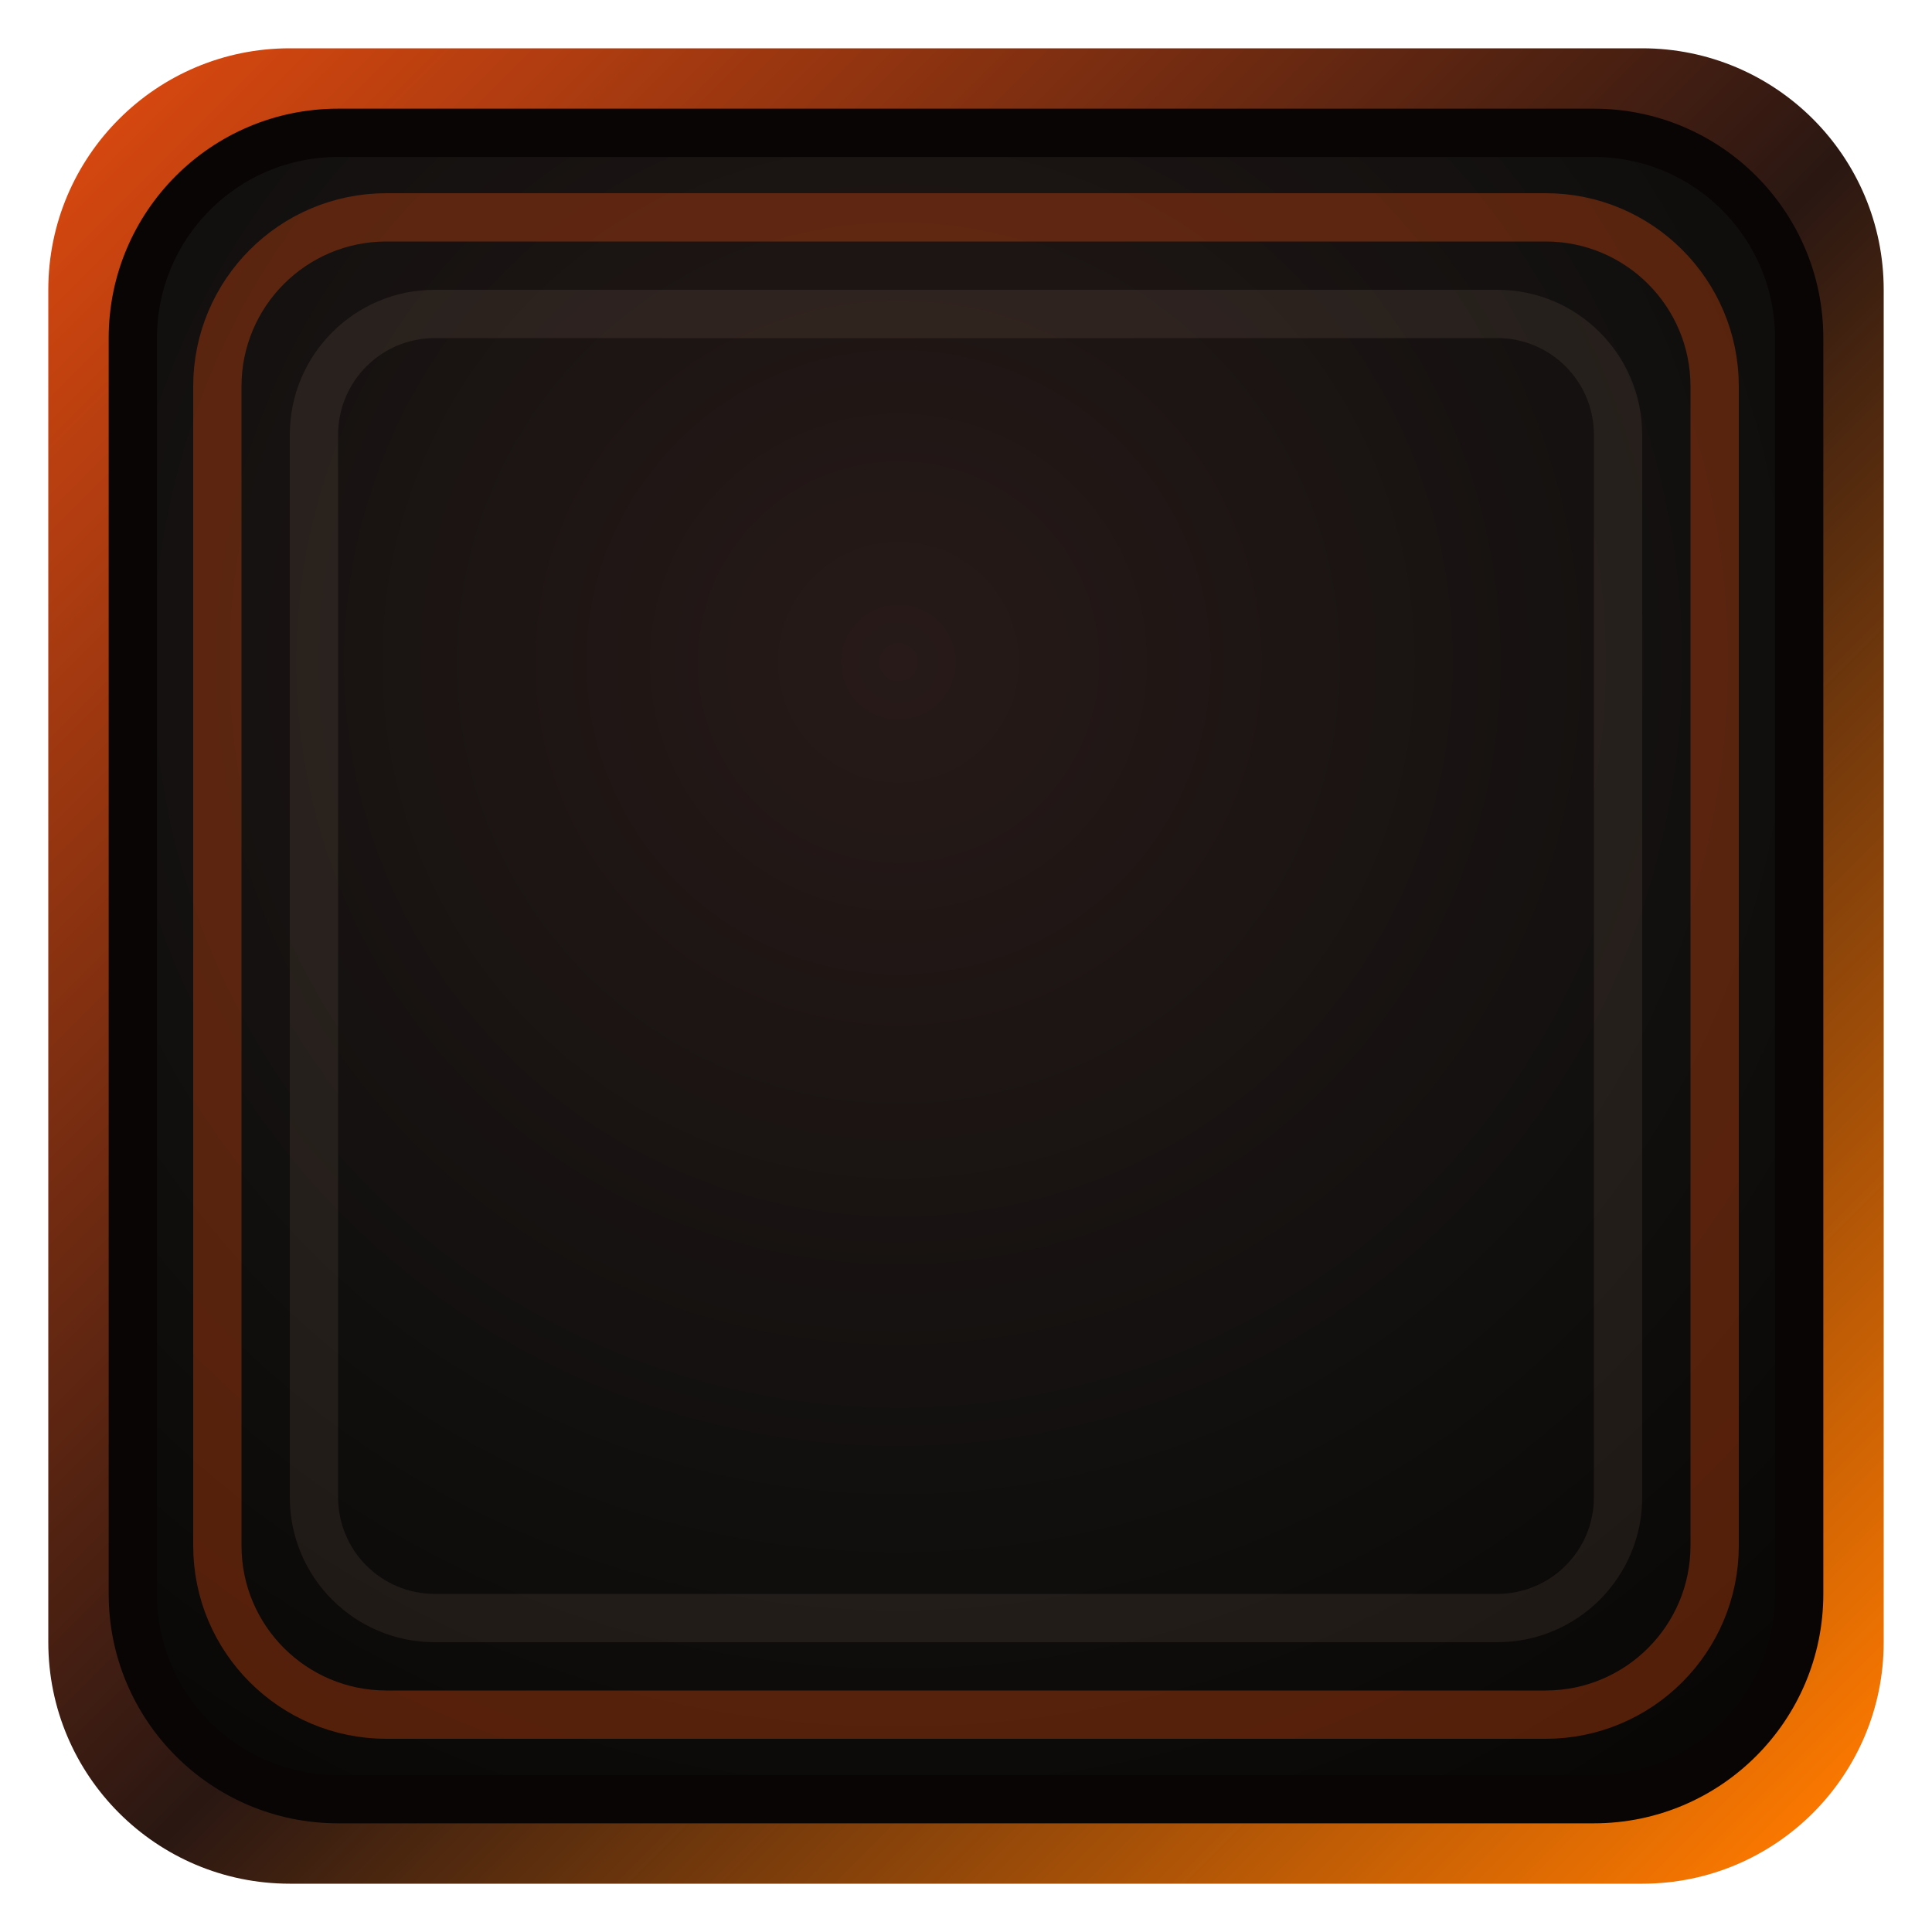
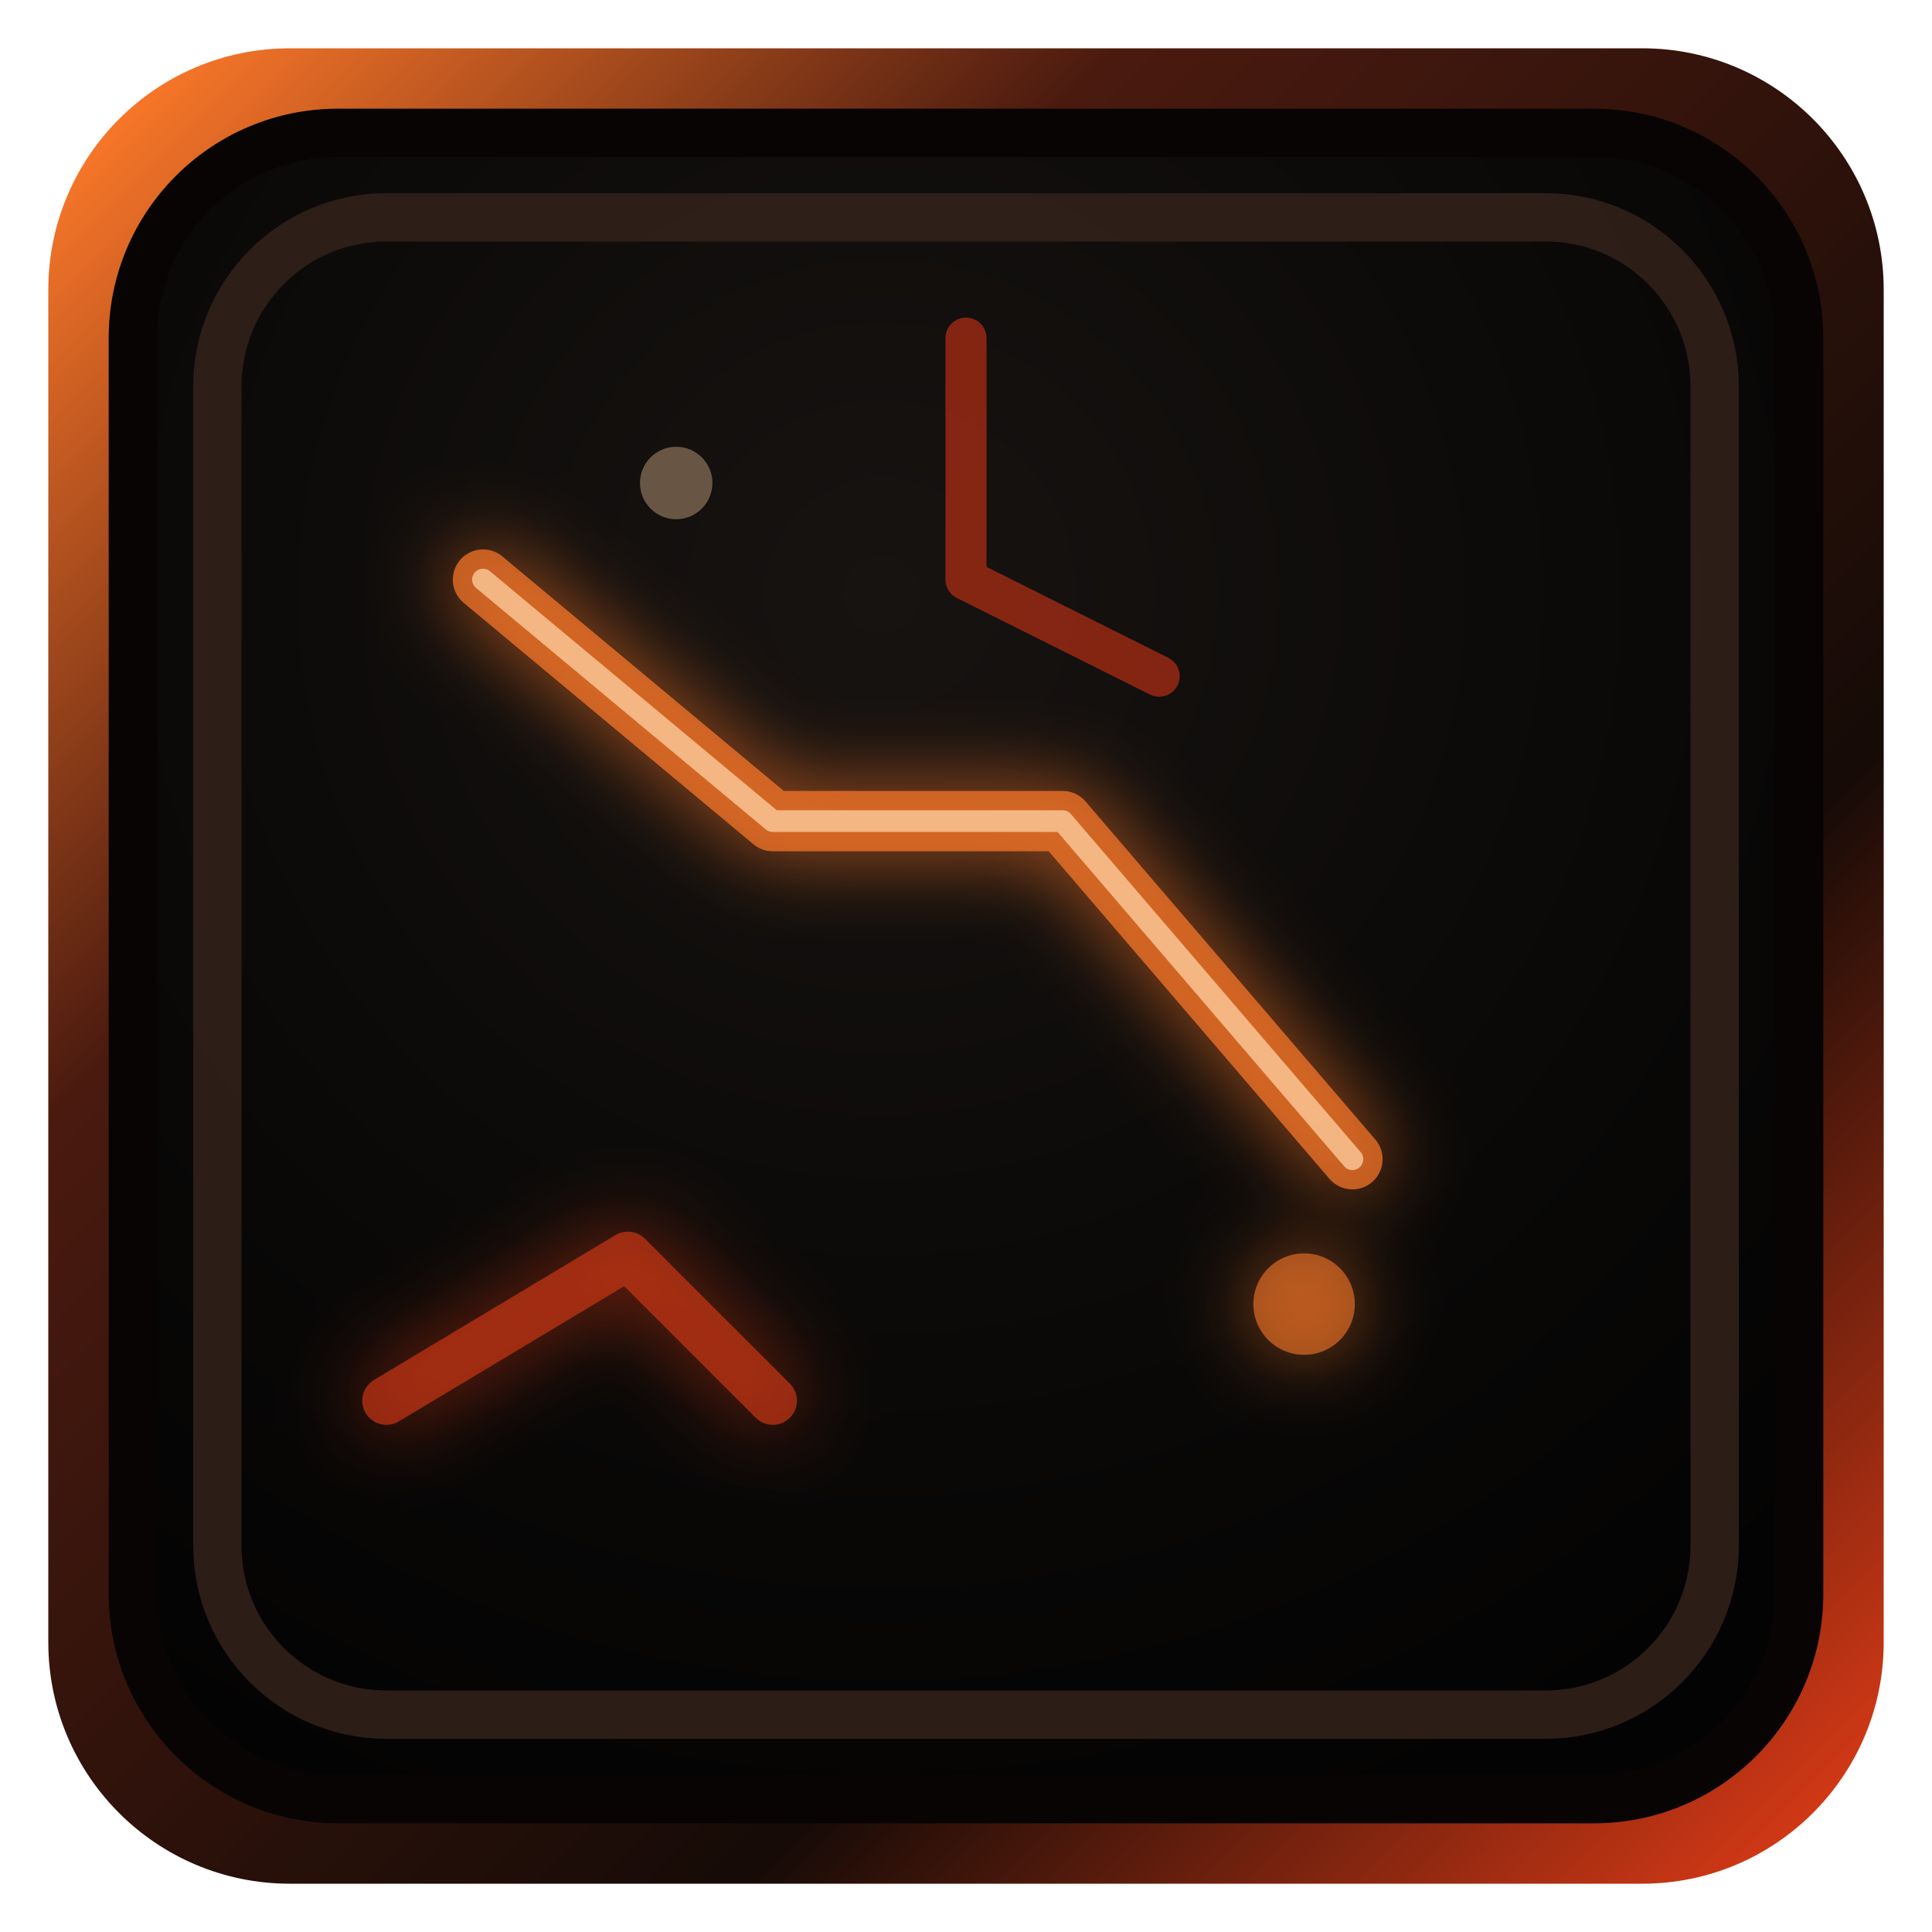
<svg xmlns="http://www.w3.org/2000/svg" width="40" height="40" viewBox="0 0 40 40" fill="none">
  <defs>
-     <linearGradient id="edge" x1="2" y1="2" x2="38" y2="38" gradientUnits="userSpaceOnUse">
-       <stop offset="0" stop-color="#D9480F" />
-       <stop offset="0.52" stop-color="#2A1712" />
-       <stop offset="1" stop-color="#FF7A00" />
+     <linearGradient id="rim" x1="2" y1="2" x2="38" y2="38" gradientUnits="userSpaceOnUse">
+       <stop offset="0" stop-color="#FF7A2A" />
+       <stop offset="0.28" stop-color="#4A1A0F" />
+       <stop offset="0.7" stop-color="#160B07" />
+       <stop offset="1" stop-color="#D93A16" />
    </linearGradient>
-     <radialGradient id="core" cx="0.46" cy="0.32" r="0.82">
-       <stop offset="0" stop-color="#271A18" />
-       <stop offset="0.58" stop-color="#12100F" />
-       <stop offset="1" stop-color="#070605" />
+     <radialGradient id="basalt" cx="0.45" cy="0.28" r="0.78">
+       <stop offset="0" stop-color="#171311" />
+       <stop offset="0.65" stop-color="#090807" />
+       <stop offset="1" stop-color="#040303" />
    </radialGradient>
+     <filter id="lavaGlow" x="-8" y="-8" width="56" height="56" color-interpolation-filters="sRGB">
+       <feGaussianBlur stdDeviation="0.85" result="blur" />
+       <feMerge>
+         <feMergeNode in="blur" />
+         <feMergeNode in="SourceGraphic" />
+       </feMerge>
+     </filter>
  </defs>
-   <rect x="1" y="1" width="38" height="38" rx="5" fill="url(#edge)" />
-   <rect x="2.75" y="2.75" width="34.5" height="34.5" rx="4.25" fill="url(#core)" stroke="#090504" stroke-width="1" />
-   <rect x="4.5" y="4.5" width="31" height="31" rx="3.5" stroke="#D9480F" stroke-opacity="0.36" stroke-width="1" />
-   <rect x="6.5" y="6.5" width="27" height="27" rx="2.5" stroke="#FFD2A3" stroke-opacity="0.08" stroke-width="1" />
+   <rect x="1" y="1" width="38" height="38" rx="5" fill="url(#rim)" />
+   <rect x="2.75" y="2.75" width="34.5" height="34.5" rx="4.25" fill="url(#basalt)" stroke="#080403" stroke-width="1" />
+   <rect x="4.5" y="4.5" width="31" height="31" rx="3.5" stroke="#35231B" stroke-opacity="0.82" stroke-width="1" />
+   <path d="M10 12 L16 17 L22 17 L28 24" stroke="#FF7A2A" stroke-width="1.25" stroke-linecap="round" stroke-linejoin="round" stroke-opacity="0.7" filter="url(#lavaGlow)" />
+   <path d="M10 12 L16 17 L22 17 L28 24" stroke="#FFD1A3" stroke-width="0.45" stroke-linecap="round" stroke-linejoin="round" stroke-opacity="0.75" />
+   <path d="M8 29 L13 26 L16 29" stroke="#D93A16" stroke-width="1" stroke-linecap="round" stroke-linejoin="round" stroke-opacity="0.62" filter="url(#lavaGlow)" />
+   <path d="M20 7 L20 12 L24 14" stroke="#FF3D18" stroke-width="0.85" stroke-linecap="round" stroke-linejoin="round" stroke-opacity="0.48" />
+   <circle cx="27" cy="27" r="1.05" fill="#FF7A2A" fill-opacity="0.58" filter="url(#lavaGlow)" />
+   <circle cx="14" cy="10" r="0.75" fill="#FFD1A3" fill-opacity="0.36" />
</svg>
